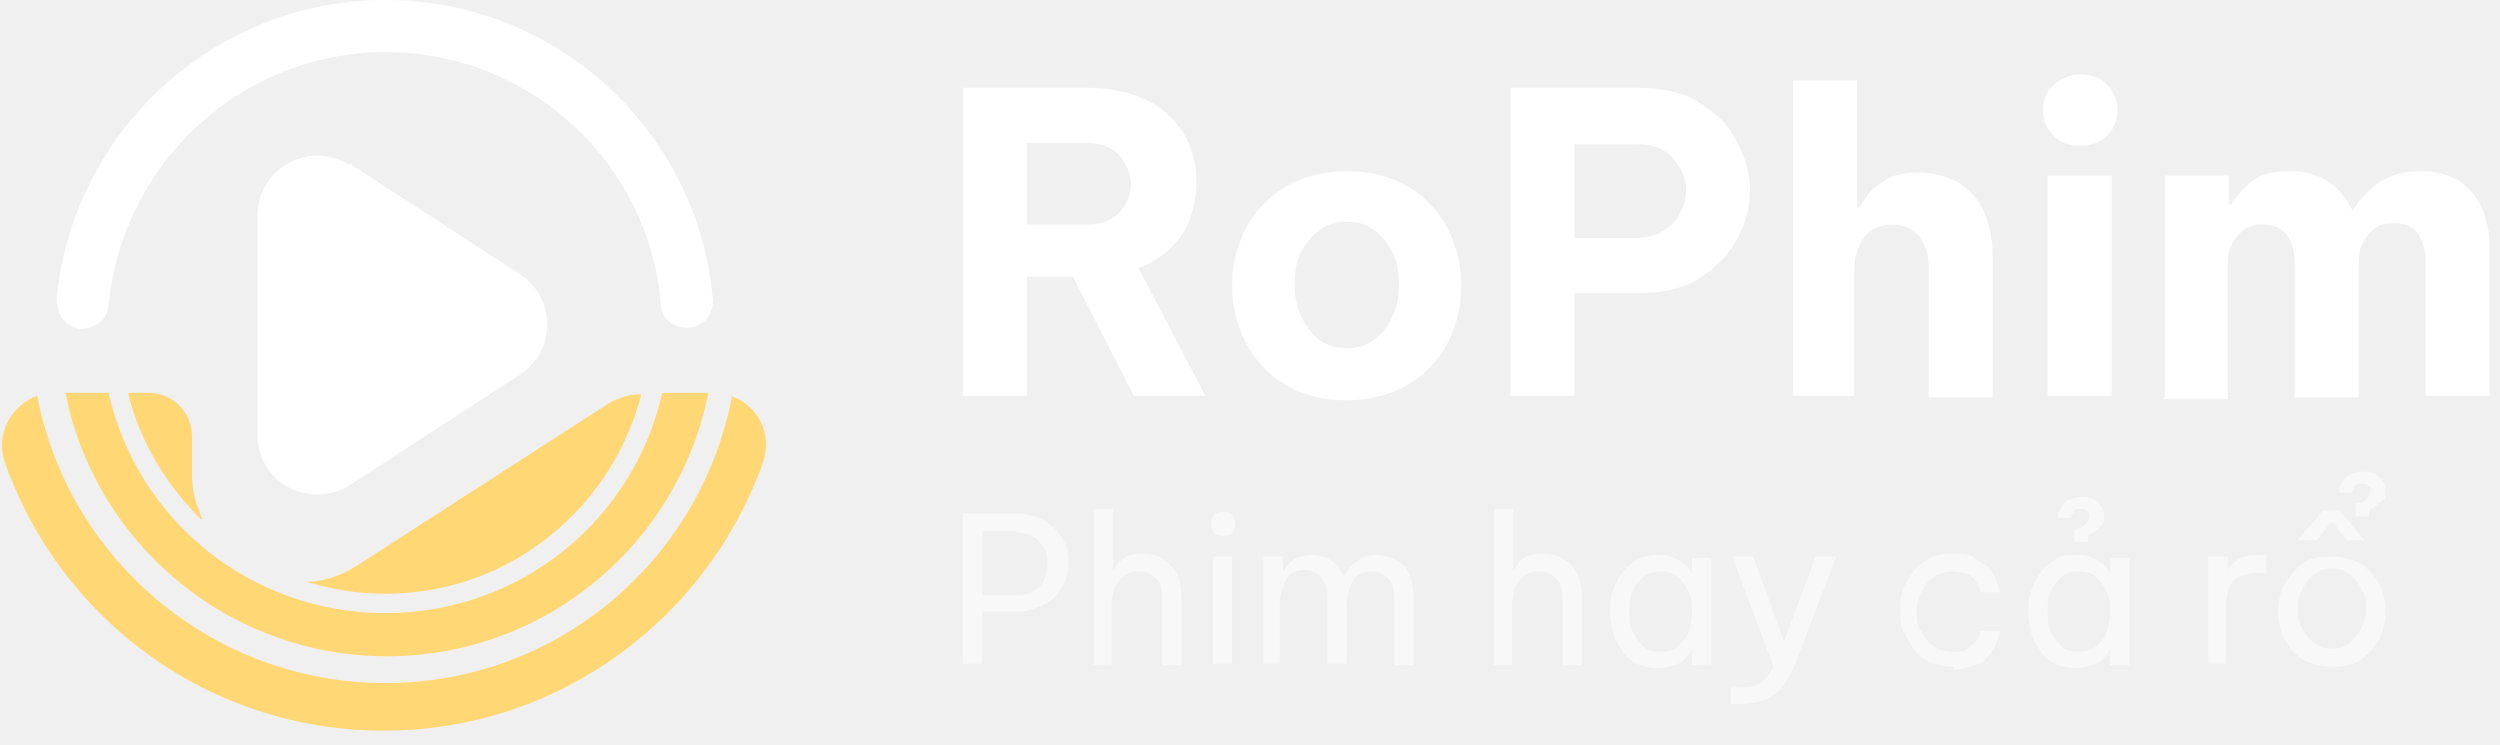
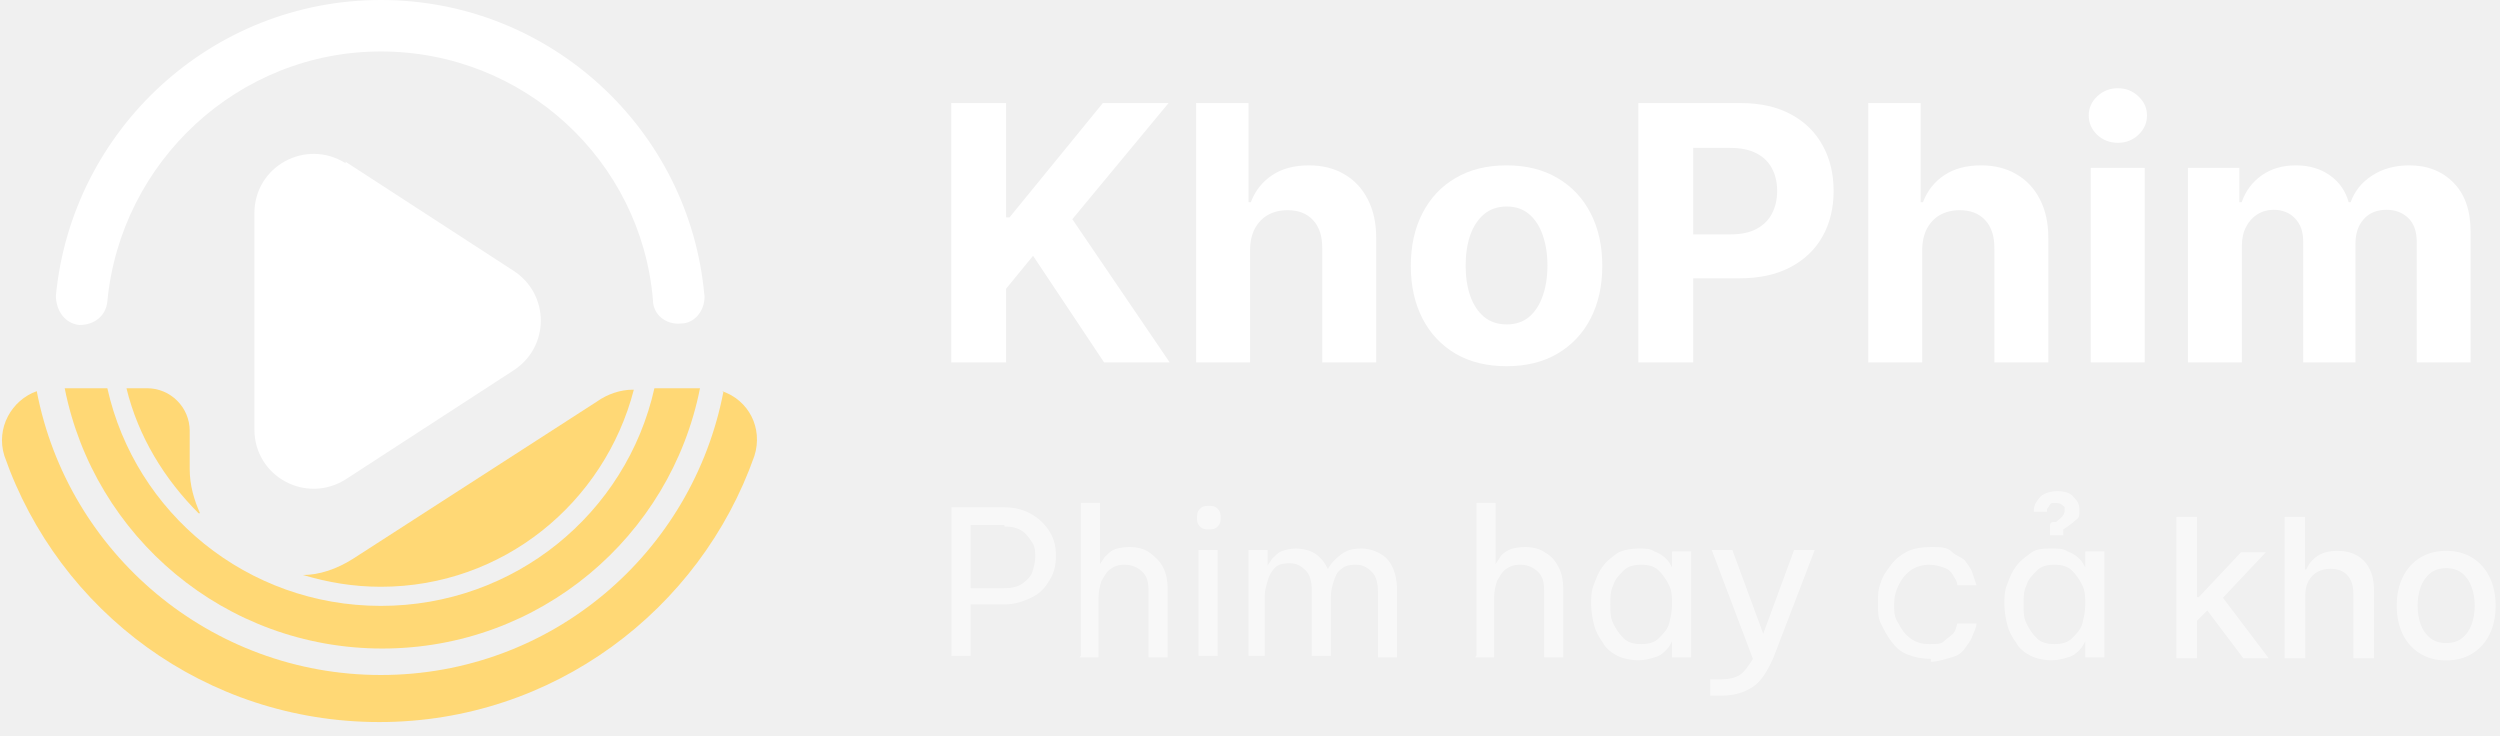
- <svg xmlns="http://www.w3.org/2000/svg" id="Layer_1" version="1.1" viewBox="0 0 168 50">
+ <svg xmlns="http://www.w3.org/2000/svg" width="170" height="50" viewBox="0 0 170 50" fill="none">
+   <g clip-path="url(#clip0_316_381)">
+     <mask id="mask0_316_381" style="mask-type:luminance" maskUnits="userSpaceOnUse" x="0" y="0" width="170" height="50">
+       <path d="M170 0H0V50H170V0Z" fill="white" />
+     </mask>
+     <g mask="url(#mask0_316_381)">
+       <mask id="mask1_316_381" style="mask-type:luminance" maskUnits="userSpaceOnUse" x="0" y="0" width="170" height="50">
+         <path d="M170 0H0V50H170V0Z" fill="white" />
+       </mask>
+       <g mask="url(#mask1_316_381)">
+         <g opacity="0.7">
+           <g opacity="0.8">
+             <path d="M64.7 44.6V34.5H68.3C69.1 34.5 69.7 34.7 70.2 35C70.7 35.3 71.1 35.7 71.4 36.2C71.7 36.7 71.8 37.2 71.8 37.8C71.8 38.4 71.7 38.9 71.4 39.4C71.1 39.9 70.8 40.3 70.2 40.6C69.6 40.9 69 41.1 68.3 41.1H66V44.6H64.7ZM68.3 35.7H66V40H68.3C68.8 40 69.2 39.9 69.5 39.7C69.8 39.5 70.1 39.2 70.2 38.9C70.3 38.6 70.4 38.2 70.4 37.9C70.4 37.6 70.4 37.2 70.2 36.9C70 36.6 69.8 36.3 69.5 36.1C69.2 35.9 68.8 35.8 68.3 35.8V35.7Z" fill="white" />
+             <path d="M73.5 44.6V34.2H74.8V38.4C74.8 38.3 75 38.1 75.1 37.9C75.3 37.7 75.5 37.5 75.7 37.4C75.9 37.3 76.3 37.2 76.8 37.2C77.3 37.2 77.8 37.3 78.2 37.6C78.6 37.9 78.9 38.2 79.1 38.6C79.3 39 79.4 39.5 79.4 40V44.7H78.1V40.1C78.1 39.6 78 39.2 77.7 38.9C77.4 38.6 77 38.4 76.5 38.4C76 38.4 75.8 38.5 75.5 38.7C75.2 38.9 75.1 39.2 74.9 39.5C74.8 39.8 74.7 40.2 74.7 40.6V44.7H73.4L73.5 44.6Z" fill="white" />
+             <path d="M82.2 36C82 36 81.8 36 81.6 35.8C81.4 35.6 81.4 35.4 81.4 35.2C81.4 35 81.4 34.8 81.6 34.6C81.8 34.4 82 34.4 82.2 34.4C82.4 34.4 82.6 34.4 82.8 34.6C83 34.8 83 35 83 35.2C83 35.4 83 35.6 82.8 35.8C82.6 36 82.4 36 82.2 36ZM81.5 44.6V37.4H82.8V44.6H81.5Z" fill="white" />
+             <path d="M84.9 44.6V37.4H86.2V38.5C86.2 38.4 86.4 38.2 86.5 38C86.7 37.8 86.9 37.6 87.1 37.5C87.4 37.4 87.7 37.3 88.1 37.3C88.5 37.3 89.1 37.4 89.5 37.7C89.9 38 90.1 38.3 90.3 38.7C90.5 38.3 90.8 38 91.2 37.7C91.6 37.4 92 37.3 92.6 37.3C93.2 37.3 94 37.6 94.4 38.1C94.8 38.6 95 39.3 95 40.2V44.7H93.7V40.2C93.7 39.7 93.6 39.2 93.3 38.9C93 38.6 92.7 38.4 92.2 38.4C91.7 38.4 91.4 38.5 91.2 38.7C90.9 38.9 90.8 39.2 90.7 39.5C90.6 39.8 90.5 40.2 90.5 40.5V44.6H89.2V40.1C89.2 39.6 89.1 39.1 88.8 38.8C88.5 38.5 88.2 38.3 87.7 38.3C87.2 38.3 86.9 38.4 86.7 38.6C86.5 38.8 86.3 39.1 86.2 39.5C86.1 39.8 86 40.2 86 40.5V44.6H84.7H84.9Z" fill="white" />
+             <path d="M100.4 44.6V34.2H101.7V38.4C101.7 38.3 101.9 38.1 102 37.9C102.1 37.7 102.4 37.5 102.6 37.4C102.8 37.3 103.2 37.2 103.7 37.2C104.2 37.2 104.7 37.3 105.1 37.6C105.5 37.8 105.8 38.2 106 38.6C106.2 39 106.3 39.5 106.3 40V44.7H105V40.1C105 39.6 104.9 39.2 104.6 38.9C104.3 38.6 103.9 38.4 103.4 38.4C102.9 38.4 102.7 38.5 102.4 38.7C102.1 38.9 102 39.2 101.8 39.5C101.7 39.8 101.6 40.2 101.6 40.6V44.7H100.3L100.4 44.6Z" fill="white" />
+             <path d="M111.4 37.3C111.9 37.3 112.2 37.3 112.5 37.5C112.8 37.6 113.1 37.8 113.3 38C113.5 38.2 113.6 38.4 113.7 38.6V37.5H115V44.7H113.7V43.6C113.6 43.8 113.5 44 113.3 44.2C113.1 44.4 112.9 44.6 112.5 44.7C112.2 44.8 111.8 44.9 111.4 44.9C111 44.9 110.4 44.8 110 44.6C109.6 44.4 109.2 44.1 109 43.7C108.7 43.3 108.5 42.9 108.4 42.5C108.3 42.1 108.2 41.6 108.2 41.1C108.2 40.6 108.2 40.2 108.4 39.7C108.6 39.2 108.7 38.9 109 38.5C109.3 38.1 109.6 37.9 110 37.6C110.4 37.4 110.9 37.3 111.4 37.3ZM111.6 38.4C111.1 38.4 110.7 38.5 110.4 38.8C110.1 39.1 109.8 39.4 109.7 39.8C109.5 40.2 109.5 40.6 109.5 41.1C109.5 41.6 109.5 42 109.7 42.4C109.9 42.8 110.1 43.1 110.4 43.4C110.7 43.7 111.1 43.8 111.6 43.8C112.1 43.8 112.5 43.7 112.8 43.4C113.1 43.1 113.4 42.8 113.5 42.4C113.6 42 113.7 41.6 113.7 41.1C113.7 40.6 113.7 40.2 113.5 39.8C113.3 39.4 113.1 39.1 112.8 38.8C112.5 38.5 112.1 38.4 111.6 38.4Z" fill="white" />
+             <path d="M117.1 47.3C116.9 47.3 116.6 47.3 116.3 47.3V46.2C116.6 46.2 116.8 46.2 117 46.2C117.5 46.2 118 46.1 118.3 45.9C118.6 45.7 118.9 45.3 119.2 44.8L116.4 37.4H117.8L119.9 43.1L122 37.4H123.4L120.6 44.7C120.2 45.6 119.8 46.3 119.2 46.7C118.6 47.1 117.9 47.3 117.1 47.3Z" fill="white" />
+             <path d="M131.3 44.8C130.7 44.8 130.2 44.7 129.7 44.5C129.2 44.3 128.9 44 128.6 43.6C128.3 43.2 128.1 42.8 127.9 42.4C127.7 42 127.7 41.5 127.7 41C127.7 40.5 127.7 40.1 127.9 39.6C128 39.2 128.3 38.8 128.6 38.4C128.9 38 129.3 37.7 129.7 37.5C130.1 37.3 130.7 37.2 131.3 37.2C131.9 37.2 132.4 37.2 132.7 37.5C133 37.8 133.4 37.9 133.6 38.1C133.8 38.4 134 38.6 134.1 38.9C134.2 39.2 134.3 39.5 134.4 39.8H133.1C133.1 39.5 132.9 39.3 132.8 39.1C132.7 38.9 132.5 38.7 132.2 38.6C131.9 38.5 131.6 38.4 131.2 38.4C130.8 38.4 130.3 38.5 129.9 38.8C129.5 39.1 129.3 39.4 129.1 39.8C128.9 40.2 128.8 40.6 128.8 41.1C128.8 41.6 128.8 42 129.1 42.4C129.3 42.8 129.5 43.1 129.9 43.4C130.3 43.7 130.7 43.8 131.2 43.8C131.7 43.8 132 43.8 132.2 43.6C132.4 43.4 132.6 43.3 132.8 43.1C133 42.9 133 42.7 133.1 42.4H134.4C134.4 42.7 134.2 43 134.1 43.3C134 43.6 133.8 43.8 133.6 44.1C133.4 44.4 133.1 44.6 132.7 44.7C132.3 44.8 131.8 45 131.3 45V44.8Z" fill="white" />
+             <path d="M139.5 37.3C140 37.3 140.3 37.3 140.6 37.5C140.9 37.6 141.2 37.8 141.4 38C141.6 38.2 141.7 38.4 141.8 38.6V37.5H143.1V44.7H141.8V43.6C141.7 43.8 141.6 44 141.4 44.2C141.2 44.4 141 44.6 140.6 44.7C140.3 44.8 139.9 44.9 139.5 44.9C139.1 44.9 138.5 44.8 138.1 44.6C137.7 44.4 137.3 44.1 137.1 43.7C136.8 43.3 136.6 42.9 136.5 42.5C136.4 42.1 136.3 41.6 136.3 41.1C136.3 40.6 136.3 40.2 136.5 39.7C136.7 39.2 136.8 38.9 137.1 38.5C137.4 38.1 137.7 37.9 138.1 37.6C138.5 37.3 139 37.3 139.5 37.3ZM139.7 38.4C139.2 38.4 138.8 38.5 138.5 38.8C138.2 39.1 137.9 39.4 137.8 39.8C137.6 40.2 137.6 40.6 137.6 41.1C137.6 41.6 137.6 42 137.8 42.4C138 42.8 138.2 43.1 138.5 43.4C138.8 43.7 139.2 43.8 139.7 43.8C140.2 43.8 140.6 43.7 140.9 43.4C141.2 43.1 141.5 42.8 141.6 42.4C141.7 42 141.8 41.6 141.8 41.1C141.8 40.6 141.8 40.2 141.6 39.8C141.4 39.4 141.2 39.1 140.9 38.8C140.6 38.5 140.2 38.4 139.7 38.4ZM139.4 36.4V36C139.4 36 139.4 35.8 139.4 35.7C139.4 35.6 139.5 35.5 139.6 35.5H139.8C140.2 35.2 140.4 35 140.4 34.7C140.4 34.4 140.4 34.5 140.3 34.4C140.2 34.3 140.1 34.2 139.8 34.2C139.5 34.2 139.5 34.2 139.4 34.3C139.4 34.3 139.3 34.5 139.2 34.6V34.8H138.3C138.3 34.6 138.3 34.4 138.5 34.1C138.7 33.8 138.8 33.7 139 33.6C139.2 33.5 139.5 33.4 139.9 33.4C140.3 33.4 140.8 33.5 141 33.8C141.3 34.1 141.4 34.3 141.4 34.7C141.4 35.1 141.4 35.2 141.1 35.4C140.9 35.6 140.6 35.8 140.3 36V36.4H139.4Z" fill="white" />
+             <path d="M166.34 44.908C165.664 44.908 165.074 44.753 164.571 44.443C164.067 44.134 163.676 43.7 163.397 43.143C163.119 42.586 162.979 41.935 162.979 41.191C162.979 40.443 163.119 39.789 163.397 39.229C163.676 38.669 164.067 38.234 164.571 37.924C165.074 37.614 165.664 37.459 166.34 37.459C167.016 37.459 167.606 37.614 168.109 37.924C168.613 38.234 169.004 38.669 169.283 39.229C169.561 39.789 169.701 40.443 169.701 41.191C169.701 41.935 169.561 42.586 169.283 43.143C169.004 43.7 168.613 44.134 168.109 44.443C167.606 44.753 167.016 44.908 166.34 44.908ZM166.345 43.73C166.783 43.73 167.146 43.614 167.434 43.383C167.722 43.151 167.934 42.843 168.072 42.458C168.213 42.073 168.283 41.649 168.283 41.186C168.283 40.726 168.213 40.304 168.072 39.919C167.934 39.531 167.722 39.219 167.434 38.985C167.146 38.75 166.783 38.633 166.345 38.633C165.904 38.633 165.537 38.75 165.246 38.985C164.959 39.219 164.744 39.531 164.603 39.919C164.466 40.304 164.397 40.726 164.397 41.186C164.397 41.649 164.466 42.073 164.603 42.458C164.744 42.843 164.959 43.151 165.246 43.383C165.537 43.614 165.904 43.73 166.345 43.73Z" fill="white" />
+             <path d="M156.756 40.482V44.762H155.353V35.15H156.738V38.726H156.827C156.996 38.338 157.254 38.03 157.601 37.802C157.949 37.573 158.402 37.459 158.962 37.459C159.457 37.459 159.889 37.561 160.258 37.764C160.63 37.968 160.918 38.271 161.121 38.675C161.328 39.075 161.431 39.576 161.431 40.177V44.762H160.028V40.346C160.028 39.817 159.892 39.407 159.619 39.116C159.347 38.822 158.969 38.675 158.484 38.675C158.152 38.675 157.855 38.745 157.592 38.886C157.332 39.027 157.127 39.233 156.977 39.505C156.83 39.775 156.756 40.1 156.756 40.482Z" fill="white" />
+             <path d="M149.286 42.317L149.277 40.604H149.521L152.393 37.553H154.074L150.798 41.026H150.577L149.286 42.317ZM147.996 44.762V35.15H149.399V44.762H147.996ZM152.548 44.762L149.967 41.336L150.934 40.355L154.271 44.762H152.548Z" fill="white" />
+           </g>
+         </g>
+         <path d="M23.5 11.1C20.8 9.4 17.3 11.3 17.3 14.5V29.2C17.3 32.4 20.8 34.3 23.5 32.6L34.9 25.2C37.4 23.6 37.4 20 34.9 18.4L23.5 11V11.1Z" fill="white" />
+         <path d="M49.2 26.6C47.1 37.6 37.5 45.9 25.9 45.9C14.3 45.9 4.6 37.6 2.5 26.6C0.8 27.2 -0.3 29.1 0.3 31C4 41.6 14 49.1 25.8 49.1C37.6 49.1 47.6 41.5 51.3 31C51.9 29.1 50.9 27.2 49.1 26.6H49.2Z" fill="#FFD875" />
+         <path d="M13.6 34.9C13.2 34 12.9 33 12.9 31.9V29.3C12.9 27.7 11.6 26.4 10 26.4H8.6C9.4 29.7 11.2 32.6 13.5 34.9H13.6Z" fill="#FFD875" />
+         <path d="M44.5 26.4C42.6 34.9 35 41.2 25.9 41.2C16.8 41.2 9.2 34.9 7.3 26.4H4.4C6.4 36.5 15.3 44.1 26 44.1C36.7 44.1 45.6 36.5 47.6 26.4H44.7H44.5Z" fill="#FFD875" />
+         <path d="M43 26.5C42.2 26.5 41.3 26.8 40.6 27.3L24 38C22.9 38.7 21.7 39.1 20.6 39.1C22.3 39.6 24 39.9 25.9 39.9C34.2 39.9 41.1 34.2 43.1 26.5H43Z" fill="#FFD875" />
+         <path d="M47.9 20.1C46.9 8.8 37.4 0 25.9 0C14.4 0 4.9 8.8 3.8 20.1C3.8 21.1 4.4 22 5.4 22.1C6.4 22.1 7.2 21.5 7.3 20.5C8.2 11 16.2 3.5 25.9 3.5C35.6 3.5 43.6 10.9 44.4 20.4C44.4 21.4 45.3 22.1 46.3 22C47.3 22 48 21 47.9 20V20.1Z" fill="white" />
+       </g>
+       <path d="M148.78 24.644V11.417H152.276V13.751H152.431C152.707 12.976 153.166 12.364 153.809 11.916C154.452 11.469 155.221 11.245 156.117 11.245C157.024 11.245 157.796 11.471 158.433 11.925C159.07 12.373 159.495 12.981 159.708 13.751H159.845C160.115 12.993 160.603 12.387 161.309 11.934C162.021 11.474 162.862 11.245 163.832 11.245C165.067 11.245 166.068 11.638 166.838 12.424C167.613 13.205 168 14.313 168 15.748V24.644H164.34V16.472C164.34 15.737 164.145 15.186 163.755 14.818C163.364 14.451 162.877 14.267 162.291 14.267C161.625 14.267 161.105 14.48 160.732 14.904C160.359 15.323 160.173 15.877 160.173 16.566V24.644H156.616V16.394C156.616 15.745 156.429 15.229 156.056 14.844C155.689 14.46 155.204 14.267 154.601 14.267C154.193 14.267 153.826 14.37 153.499 14.577C153.177 14.778 152.922 15.062 152.732 15.43C152.543 15.791 152.448 16.216 152.448 16.704V24.644H148.78Z" fill="white" />
+       <path d="M142.172 24.643V11.416H145.84V24.643H142.172ZM144.015 9.711C143.469 9.711 143.002 9.531 142.611 9.169C142.226 8.802 142.034 8.362 142.034 7.851C142.034 7.346 142.226 6.913 142.611 6.551C143.002 6.184 143.469 6 144.015 6C144.56 6 145.025 6.184 145.41 6.551C145.8 6.913 145.995 7.346 145.995 7.851C145.995 8.362 145.8 8.802 145.41 9.169C145.025 9.531 144.56 9.711 144.015 9.711Z" fill="white" />
+       <path d="M130.708 16.997V24.644H127.04V7.008H130.605V13.751H130.76C131.059 12.97 131.541 12.359 132.207 11.917C132.873 11.469 133.708 11.245 134.713 11.245C135.631 11.245 136.432 11.446 137.115 11.848C137.804 12.244 138.338 12.815 138.717 13.562C139.102 14.302 139.291 15.189 139.285 16.222V24.644H135.617V16.877C135.623 16.062 135.416 15.427 134.997 14.974C134.584 14.52 134.004 14.293 133.257 14.293C132.758 14.293 132.316 14.4 131.931 14.612C131.552 14.825 131.254 15.134 131.036 15.542C130.823 15.944 130.714 16.429 130.708 16.997Z" fill="white" />
+       <path d="M111.408 24.644V7.008H118.366C119.703 7.008 120.843 7.264 121.784 7.775C122.726 8.28 123.443 8.983 123.937 9.884C124.437 10.78 124.686 11.813 124.686 12.985C124.686 14.156 124.434 15.189 123.929 16.085C123.423 16.98 122.691 17.678 121.733 18.177C120.78 18.677 119.626 18.926 118.271 18.926H113.836V15.938H117.668C118.386 15.938 118.977 15.815 119.442 15.568C119.913 15.315 120.263 14.968 120.493 14.526C120.728 14.078 120.846 13.564 120.846 12.985C120.846 12.399 120.728 11.888 120.493 11.452C120.263 11.01 119.913 10.668 119.442 10.427C118.971 10.18 118.374 10.057 117.651 10.057H115.136V24.644H111.408Z" fill="white" />
+       <path d="M102.445 24.902C101.107 24.902 99.95 24.618 98.974 24.05C98.004 23.476 97.255 22.678 96.727 21.656C96.199 20.628 95.935 19.437 95.935 18.082C95.935 16.716 96.199 15.522 96.727 14.5C97.255 13.472 98.004 12.674 98.974 12.106C99.95 11.532 101.107 11.245 102.445 11.245C103.782 11.245 104.936 11.532 105.906 12.106C106.882 12.674 107.634 13.472 108.163 14.5C108.691 15.522 108.955 16.716 108.955 18.082C108.955 19.437 108.691 20.628 108.163 21.656C107.634 22.678 106.882 23.476 105.906 24.05C104.936 24.618 103.782 24.902 102.445 24.902ZM102.462 22.06C103.07 22.06 103.579 21.888 103.986 21.544C104.394 21.194 104.701 20.717 104.908 20.114C105.12 19.512 105.226 18.826 105.226 18.056C105.226 17.287 105.12 16.601 104.908 15.998C104.701 15.395 104.394 14.919 103.986 14.569C103.579 14.218 103.07 14.043 102.462 14.043C101.848 14.043 101.331 14.218 100.912 14.569C100.499 14.919 100.186 15.395 99.973 15.998C99.767 16.601 99.663 17.287 99.663 18.056C99.663 18.826 99.767 19.512 99.973 20.114C100.186 20.717 100.499 21.194 100.912 21.544C101.331 21.888 101.848 22.06 102.462 22.06Z" fill="white" />
+       <path d="M85.004 16.997V24.644H81.335V7.008H84.9V13.751H85.055C85.354 12.97 85.836 12.359 86.502 11.917C87.168 11.469 88.004 11.245 89.008 11.245C89.927 11.245 90.728 11.446 91.411 11.848C92.1 12.244 92.633 12.815 93.012 13.562C93.397 14.302 93.587 15.189 93.581 16.222V24.644H89.912V16.877C89.918 16.062 89.711 15.427 89.292 14.974C88.879 14.52 88.299 14.293 87.553 14.293C87.053 14.293 86.611 14.4 86.227 14.612C85.848 14.825 85.549 15.134 85.331 15.542C85.119 15.944 85.01 16.429 85.004 16.997Z" fill="white" />
+       <path d="M64.685 24.644V7.008H68.414V14.784H68.646L74.993 7.008H79.462L72.918 14.905L79.54 24.644H75.079L70.248 17.393L68.414 19.633V24.644H64.685Z" fill="white" />
+     </g>
+   </g>
  <defs>
-     <style>
-       .st0 {
-         fill: none;
-       }
- 
-       .st1 {
-         fill: #ffd875;
-       }
- 
-       .st2 {
-         fill: #fff;
-       }
- 
-       .st3 {
-         opacity: .8;
-       }
- 
-       .st4 {
-         opacity: .7;
-       }
- 
-       .st5 {
-         display: none;
-         fill: #212121;
-         stroke: #000;
-         stroke-miterlimit: 10;
-       }
- 
-       .st6 {
-         clip-path: url(#clippath);
-       }
-     </style>
-     <clipPath id="clippath">
-       <rect class="st0" width="167.6" height="50" />
+     <clipPath id="clip0_316_381">
+       <rect width="170" height="50" fill="white" />
    </clipPath>
  </defs>
-   <rect class="st5" width="168" height="50" />
-   <g class="st6">
-     <g>
-       <path class="st2" d="M64.7,26.6V5.9h8.4c1.5,0,2.8.3,3.9.8,1.1.5,1.9,1.3,2.5,2.2.6,1,.9,2.1.9,3.3s-.3,2.6-1,3.6c-.7,1-1.7,1.8-2.9,2.2l4.5,8.6h-4.8l-4.1-8h-3.1v8h-4.3ZM73,9.6h-4v5.5h4c1,0,1.7-.3,2.2-.8.5-.5.8-1.2.8-1.9s-.3-1.4-.8-2c-.5-.5-1.3-.8-2.2-.8h0Z" />
-       <path class="st2" d="M90.5,26.9c-1.7,0-3.1-.4-4.2-1.1-1.2-.7-2-1.7-2.6-2.8-.6-1.2-.9-2.4-.9-3.8s.3-2.6.9-3.8c.6-1.2,1.5-2.1,2.6-2.8,1.2-.7,2.6-1.1,4.2-1.1s3.1.4,4.2,1.1c1.2.7,2,1.7,2.6,2.8.6,1.2.9,2.4.9,3.8s-.3,2.6-.9,3.8-1.5,2.1-2.6,2.8c-1.2.7-2.6,1.1-4.2,1.1ZM90.5,23.4c.7,0,1.4-.2,1.9-.6.5-.4.9-.9,1.2-1.6.3-.6.4-1.3.4-2.1s-.1-1.5-.4-2.1c-.3-.6-.7-1.1-1.2-1.5-.5-.4-1.1-.6-1.9-.6s-1.4.2-1.9.6c-.5.4-.9.9-1.2,1.5-.3.6-.4,1.3-.4,2.1s.1,1.4.4,2.1c.3.6.7,1.2,1.2,1.6s1.2.6,1.9.6Z" />
-       <path class="st2" d="M101.5,26.6V5.9h8.5c1.7,0,3.1.3,4.2,1,1.1.7,2,1.5,2.5,2.6.6,1.1.9,2.2.9,3.3s-.3,2.3-.9,3.3c-.6,1.1-1.4,1.9-2.5,2.6-1.1.7-2.5,1-4.2,1h-4.2v6.9h-4.3ZM110,9.7h-4.2v6.3h4.2c.7,0,1.3-.2,1.8-.5.5-.3.9-.7,1.1-1.2.3-.5.4-1,.4-1.5s-.1-1-.4-1.5c-.3-.5-.6-.9-1.1-1.2-.5-.3-1.1-.4-1.8-.4Z" />
-       <path class="st2" d="M120.5,26.6V5.4h4.3v8.6h.1c.2-.3.4-.6.7-1,.3-.4.8-.7,1.3-1,.5-.3,1.3-.4,2.1-.4s2.1.3,2.8.8c.7.5,1.3,1.2,1.6,2,.3.8.5,1.7.5,2.6v9.7h-4.3v-8.9c0-.7-.2-1.3-.6-1.9-.4-.5-1-.8-1.8-.8s-1.1.2-1.5.4c-.4.3-.6.7-.8,1.1-.2.5-.3,1-.3,1.5v8.5h-4.3Z" />
-       <path class="st2" d="M139.8,9.8c-.7,0-1.4-.2-1.8-.7-.5-.5-.7-1-.7-1.7s.2-1.3.7-1.7,1.1-.7,1.8-.7,1.3.2,1.8.7c.5.5.7,1.1.7,1.7s-.2,1.2-.7,1.7c-.5.5-1.1.7-1.8.7ZM137.6,26.6v-14.8h4.3v14.8h-4.3Z" />
-       <path class="st2" d="M145.5,26.6v-14.8h4.3v2h.1c.3-.5.8-1.1,1.4-1.6.6-.5,1.5-.7,2.6-.7s2,.3,2.7.8c.7.5,1.2,1.2,1.5,1.9h0c.2-.4.6-.9,1-1.3.4-.4.9-.8,1.5-1,.6-.3,1.3-.4,2.1-.4s1.9.2,2.6.7c.7.5,1.2,1.1,1.5,1.8.3.8.5,1.6.5,2.4v10.2h-4.3v-9.1c0-.7-.2-1.3-.5-1.8-.4-.5-.9-.7-1.6-.7s-1,.1-1.4.4c-.3.3-.6.6-.8,1.1-.2.4-.2.9-.2,1.4v8.8h-4.3v-9.1c0-.7-.2-1.3-.5-1.8-.4-.5-.9-.7-1.6-.7s-1,.1-1.4.4c-.3.3-.6.6-.8,1.1-.2.4-.2.9-.2,1.4v8.8h-4.3,0Z" />
-       <g class="st4">
-         <g class="st3">
-           <path class="st2" d="M64.7,44.6v-10.1h3.6c.8,0,1.4.2,1.9.5.5.3.9.7,1.2,1.2.3.5.4,1,.4,1.6s-.1,1.1-.4,1.6c-.3.5-.6.9-1.2,1.2s-1.2.5-1.9.5h-2.3v3.5h-1.3ZM68.3,35.7h-2.3v4.3h2.3c.5,0,.9-.1,1.2-.3.3-.2.6-.5.7-.8s.2-.7.2-1,0-.7-.2-1-.4-.6-.7-.8-.7-.3-1.2-.3Z" />
-           <path class="st2" d="M73.5,44.6v-10.4h1.3v4.2h0c0-.1.2-.3.3-.5.2-.2.4-.4.6-.5s.6-.2,1.1-.2,1,.1,1.4.4.7.6.9,1,.3.9.3,1.4v4.7h-1.3v-4.6c0-.5-.1-.9-.4-1.2-.3-.3-.7-.5-1.2-.5s-.7.1-1,.3c-.3.2-.4.5-.6.8-.1.3-.2.7-.2,1.1v4.1h-1.3Z" />
-           <path class="st2" d="M82.2,36c-.2,0-.4,0-.6-.2-.2-.2-.2-.4-.2-.6s0-.4.2-.6c.2-.2.4-.2.6-.2s.4,0,.6.2c.2.2.2.4.2.6s0,.4-.2.6-.4.2-.6.2ZM81.5,44.6v-7.2h1.3v7.2h-1.3Z" />
-           <path class="st2" d="M84.9,44.6v-7.2h1.3v1.1h0c0-.1.2-.3.3-.5.2-.2.4-.4.6-.5.3-.1.6-.2,1-.2s1,.1,1.4.4c.4.3.6.6.8,1h0c.2-.4.5-.7.9-1,.4-.3.8-.4,1.4-.4s1.4.3,1.8.8c.4.5.6,1.2.6,2.1v4.5h-1.3v-4.5c0-.5-.1-1-.4-1.3-.3-.3-.6-.5-1.1-.5s-.8.1-1,.3c-.3.2-.4.5-.5.8-.1.3-.2.7-.2,1v4.1h-1.3v-4.5c0-.5-.1-1-.4-1.3-.3-.3-.6-.5-1.1-.5s-.8.1-1,.3-.4.5-.5.9c-.1.3-.2.7-.2,1v4.1h-1.3Z" />
-           <path class="st2" d="M100.4,44.6v-10.4h1.3v4.2h0c0-.1.2-.3.3-.5s.4-.4.6-.5.6-.2,1.1-.2,1,.1,1.4.4c.4.2.7.6.9,1,.2.4.3.9.3,1.4v4.7h-1.3v-4.6c0-.5-.1-.9-.4-1.2-.3-.3-.7-.5-1.2-.5s-.7.1-1,.3-.4.5-.6.8c-.1.3-.2.7-.2,1.1v4.1h-1.3Z" />
-           <path class="st2" d="M111.4,37.3c.5,0,.8,0,1.1.2.3.1.6.3.8.5.2.2.3.4.4.6h0v-1.1h1.3v7.2h-1.3v-1.1h0c-.1.2-.2.4-.4.6-.2.2-.4.4-.8.5-.3.1-.7.2-1.1.2s-1-.1-1.4-.3c-.4-.2-.8-.5-1-.9-.3-.4-.5-.8-.6-1.2-.1-.4-.2-.9-.2-1.4s0-.9.2-1.4.3-.8.6-1.2c.3-.4.6-.6,1-.9.4-.2.9-.3,1.4-.3ZM111.6,38.4c-.5,0-.9.1-1.2.4s-.6.6-.7,1c-.2.4-.2.8-.2,1.3s0,.9.2,1.3c.2.4.4.7.7,1s.7.4,1.2.4.9-.1,1.2-.4.6-.6.7-1,.2-.8.2-1.3,0-.9-.2-1.3c-.2-.4-.4-.7-.7-1s-.7-.4-1.2-.4Z" />
-           <path class="st2" d="M117.1,47.3c-.2,0-.5,0-.8,0v-1.1c.3,0,.5,0,.7,0,.5,0,1-.1,1.3-.3.3-.2.6-.6.9-1.1l-2.8-7.4h1.4l2.1,5.7,2.1-5.7h1.4l-2.8,7.3c-.4.9-.8,1.6-1.4,2-.6.4-1.3.6-2.1.6Z" />
-           <path class="st2" d="M131.3,44.8c-.6,0-1.1-.1-1.6-.3s-.8-.5-1.1-.9c-.3-.4-.5-.8-.7-1.2-.2-.4-.2-.9-.2-1.4s0-.9.2-1.4c.1-.4.4-.8.7-1.2s.7-.7,1.1-.9,1-.3,1.6-.3,1.1,0,1.4.3.7.4.9.6c.2.3.4.5.5.8s.2.6.3.9h-1.3c0-.3-.2-.5-.3-.7-.1-.2-.3-.4-.6-.5s-.6-.2-1-.2-.9.1-1.3.4-.6.6-.8,1c-.2.4-.3.8-.3,1.3s0,.9.3,1.3c.2.4.4.7.8,1s.8.4,1.3.4.8,0,1-.2.4-.3.6-.5.2-.4.3-.7h1.3c0,.3-.2.6-.3.9s-.3.5-.5.8c-.2.3-.5.5-.9.6s-.9.3-1.4.3Z" />
-           <path class="st2" d="M139.5,37.3c.5,0,.8,0,1.1.2.3.1.6.3.8.5.2.2.3.4.4.6h0v-1.1h1.3v7.2h-1.3v-1.1h0c-.1.2-.2.4-.4.6-.2.2-.4.4-.8.5-.3.1-.7.2-1.1.2s-1-.1-1.4-.3-.8-.5-1-.9c-.3-.4-.5-.8-.6-1.2-.1-.4-.2-.9-.2-1.4s0-.9.2-1.4.3-.8.6-1.2c.3-.4.6-.6,1-.9s.9-.3,1.4-.3ZM139.7,38.4c-.5,0-.9.1-1.2.4s-.6.6-.7,1c-.2.4-.2.8-.2,1.3s0,.9.2,1.3.4.7.7,1,.7.4,1.2.4.9-.1,1.2-.4.6-.6.7-1,.2-.8.2-1.3,0-.9-.2-1.3c-.2-.4-.4-.7-.7-1s-.7-.4-1.2-.4ZM139.4,36.4v-.4c0,0,0-.2,0-.3s.1-.2.2-.2h.2c.4-.3.6-.5.6-.8s0-.2-.1-.3-.2-.2-.5-.2-.3,0-.4.1c0,0-.1.2-.2.3,0,0,0,.2,0,.2h-.9c0-.2,0-.4.2-.7s.3-.4.5-.5c.2-.1.5-.2.9-.2s.9.1,1.1.4c.3.3.4.5.4.9s0,.5-.3.7c-.2.2-.5.4-.8.6h0v.4h-.9Z" />
-           <path class="st2" d="M148.4,44.6v-7.2h1.3v.9h0c.2-.3.4-.5.7-.7.3-.2.7-.3,1.3-.3s.4,0,.6,0v1.2c-.3,0-.5,0-.7,0-.6,0-1.1.2-1.5.5-.3.4-.5.9-.5,1.8v3.8h-1.3Z" />
-           <path class="st2" d="M156.7,44.8c-.8,0-1.4-.2-2-.5-.5-.4-.9-.8-1.2-1.4-.3-.6-.4-1.2-.4-1.8s.1-1.3.4-1.8.7-1,1.2-1.4c.5-.4,1.2-.5,2-.5s1.4.2,2,.5c.5.4.9.8,1.2,1.4s.4,1.2.4,1.8-.1,1.2-.4,1.8c-.3.6-.7,1-1.2,1.4-.5.4-1.2.5-2,.5ZM156.7,43.6c.5,0,.9-.1,1.2-.4.3-.3.6-.6.8-1,.2-.4.3-.8.3-1.3s0-.9-.3-1.3c-.2-.4-.4-.7-.8-1-.3-.3-.7-.4-1.2-.4s-.9.1-1.2.4c-.3.2-.6.6-.8,1-.2.4-.3.8-.3,1.3s0,.9.3,1.3c.2.4.4.7.8,1s.7.4,1.2.4ZM154.4,36.3l1.7-2h1.1l1.7,2h-1.2l-1-1.3-1,1.3h-1.2ZM158.3,34.7v-.4c0,0,0-.2,0-.3s.1-.2.2-.2h.2c.4-.3.6-.5.6-.8s0-.2-.1-.3-.2-.2-.5-.2-.3,0-.4.1c0,0-.1.2-.2.3s0,.2,0,.2h-.9c0-.2,0-.4.2-.7.1-.2.3-.4.5-.5.2-.1.5-.2.9-.2s.9.1,1.1.4c.3.3.4.5.4.9s0,.5-.3.7c-.2.2-.5.4-.8.6h0v.4h-.9Z" />
-         </g>
-       </g>
-       <path class="st2" d="M23.5,11.1c-2.7-1.7-6.2.2-6.2,3.4v14.7c0,3.2,3.5,5.1,6.2,3.4l11.4-7.4c2.5-1.6,2.5-5.2,0-6.8l-11.4-7.4h0Z" />
-       <path class="st1" d="M49.2,26.6c-2.1,11-11.7,19.3-23.3,19.3S4.6,37.6,2.5,26.6c-1.7.6-2.8,2.5-2.2,4.4,3.7,10.6,13.7,18.1,25.5,18.1s21.8-7.6,25.5-18.1c.6-1.9-.4-3.8-2.2-4.4h0Z" />
-       <path class="st1" d="M13.6,34.9c-.4-.9-.7-1.9-.7-3v-2.6c0-1.6-1.3-2.9-2.9-2.9h-1.4c.8,3.3,2.6,6.2,4.9,8.5Z" />
-       <path class="st1" d="M44.5,26.4c-1.9,8.5-9.5,14.8-18.6,14.8s-16.7-6.3-18.6-14.8h-2.9c2,10.1,10.9,17.7,21.6,17.7s19.6-7.6,21.6-17.7h-2.9Z" />
-       <path class="st1" d="M43,26.5c-.8,0-1.7.3-2.4.8l-16.6,10.7c-1.1.7-2.3,1.1-3.4,1.1,1.7.5,3.4.8,5.3.8,8.3,0,15.2-5.7,17.2-13.4Z" />
-       <path class="st2" d="M47.9,20.1C46.9,8.8,37.4,0,25.9,0S4.9,8.8,3.8,20.1c0,1,.6,1.9,1.6,2,1,0,1.8-.6,1.9-1.6C8.2,11,16.2,3.5,25.9,3.5s17.7,7.4,18.5,16.9c0,1,.9,1.7,1.9,1.6,1,0,1.7-1,1.6-2h0Z" />
-     </g>
-   </g>
</svg>
